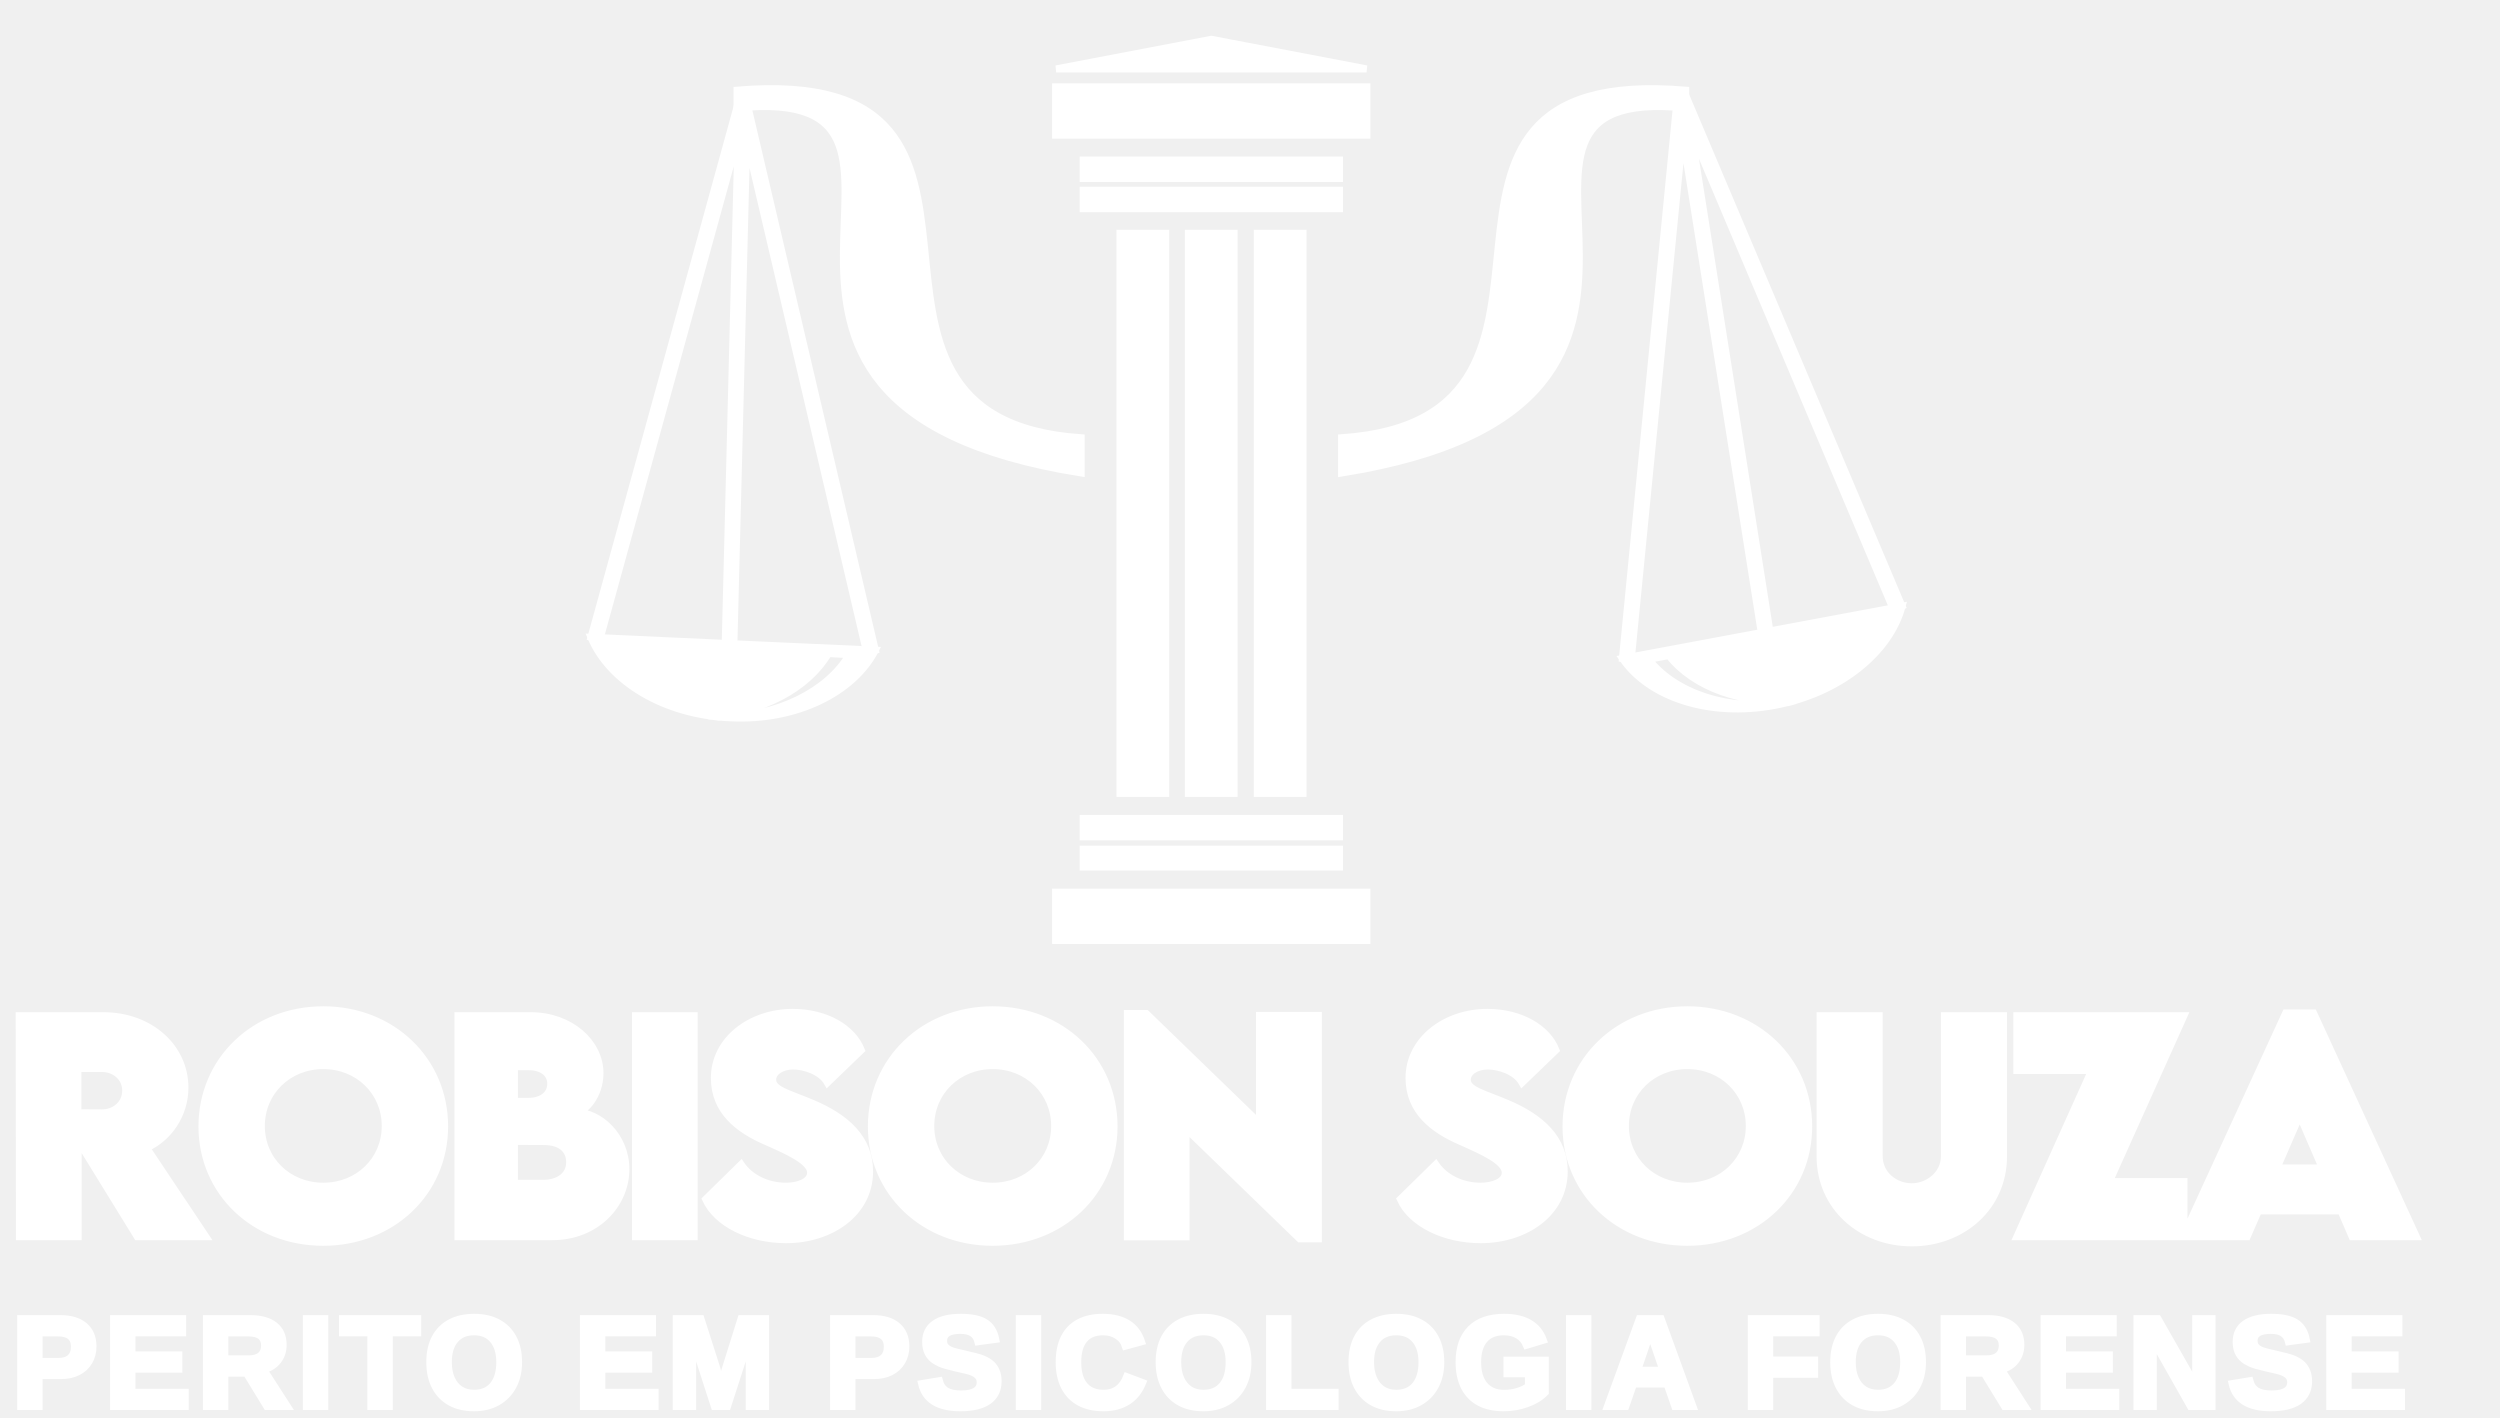
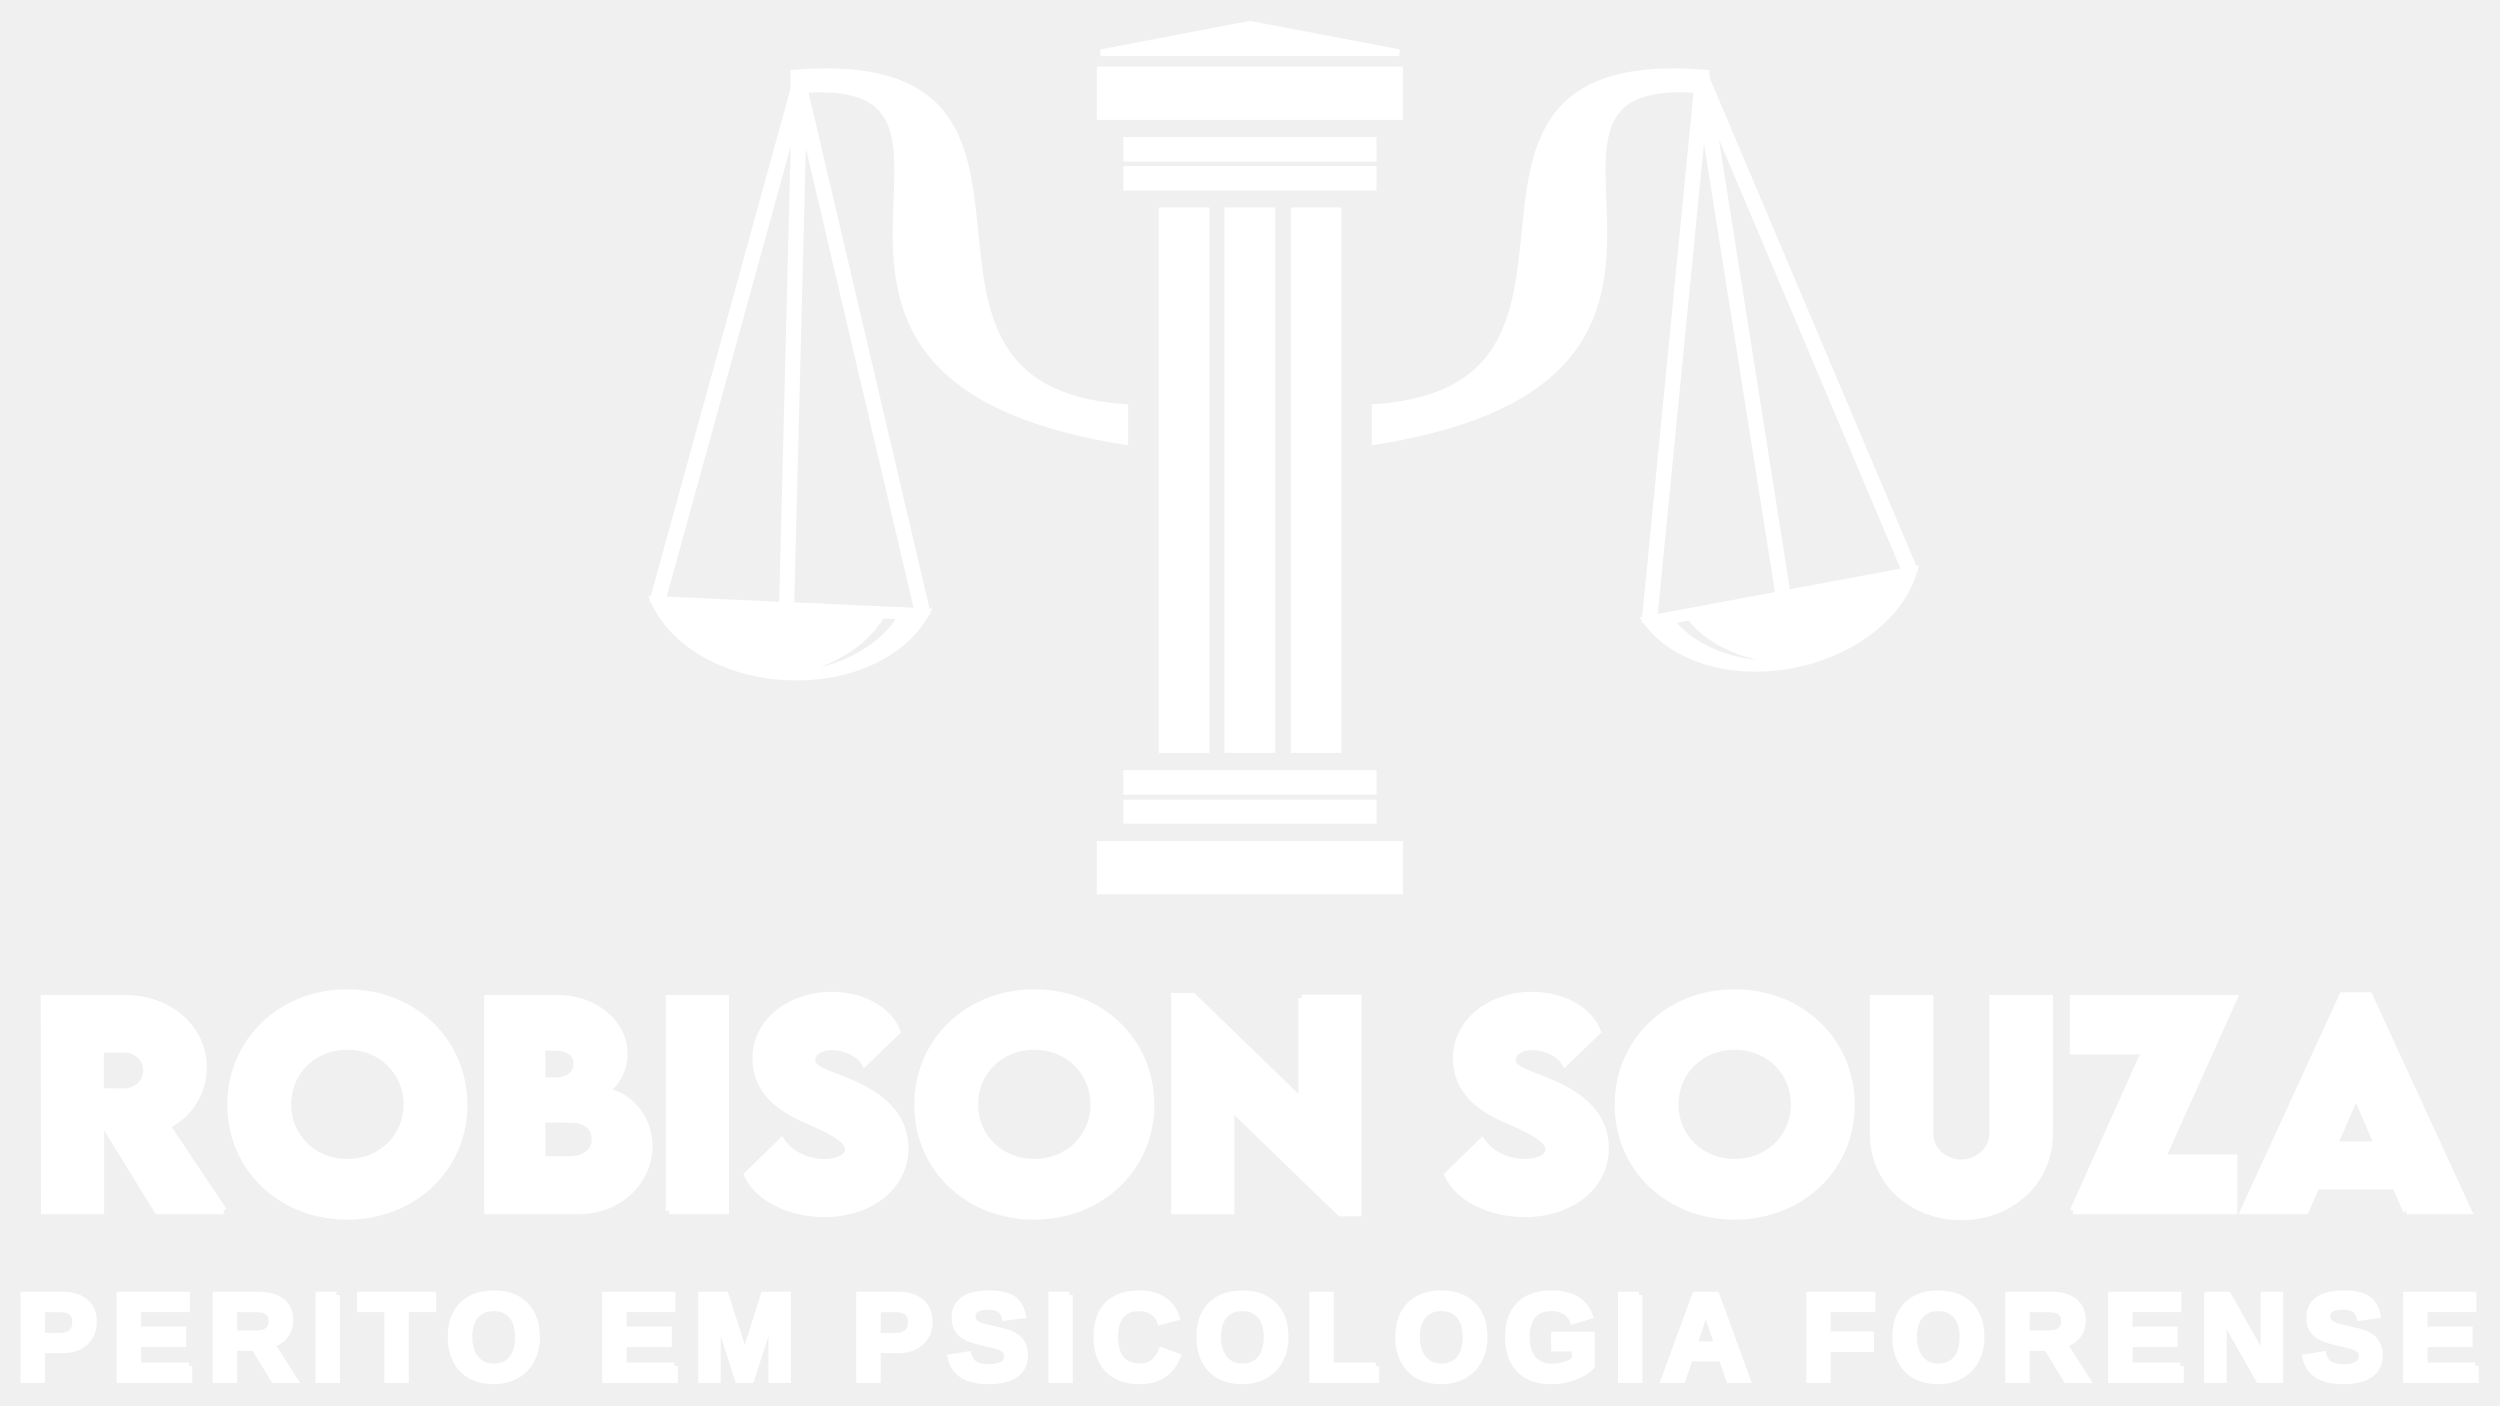
- <svg xmlns="http://www.w3.org/2000/svg" width="1781" height="1010" viewBox="0 0 1781 1010" fill="none">
+ <svg xmlns="http://www.w3.org/2000/svg" width="1852" height="1041" viewBox="-63 10 1852 1041" fill="none">
  <path d="M830.436 166.186H797.867V565.227H830.436V166.186Z" fill="#FFFFFF" stroke="#FFFFFF" stroke-width="5" />
  <path d="M879.171 166.186H846.602V565.227H879.171V166.186Z" fill="#FFFFFF" stroke="#FFFFFF" stroke-width="5" />
  <path d="M928.276 166.186H895.707V565.227H928.276V166.186Z" fill="#FFFFFF" stroke="#FFFFFF" stroke-width="5" />
  <path d="M973.793 61.86H752.016V96.285H973.793V61.86Z" fill="#FFFFFF" stroke="#FFFFFF" stroke-width="5" />
  <path d="M973.793 635.575H752.016V670H973.793V635.575Z" fill="#FFFFFF" stroke="#FFFFFF" stroke-width="5" />
  <path fill-rule="evenodd" clip-rule="evenodd" d="M771.648 583.038H954.246V596.177H771.648V583.038ZM954.246 604.936V617.677H771.648V604.936H954.246Z" fill="#FFFFFF" stroke="#FFFFFF" stroke-width="5" />
  <path fill-rule="evenodd" clip-rule="evenodd" d="M421 454.073L526.485 71.053L529.395 72.248H532.668V75.433L623.603 463.23L617.42 464.823L531.941 100.118L522.483 471.99H516.3L525.757 98.127L427.184 456.064L421 454.073Z" fill="#FFFFFF" stroke="#FFFFFF" stroke-width="5" />
  <path fill-rule="evenodd" clip-rule="evenodd" d="M623.603 463.194C608.326 493.055 567.587 513.759 520.301 511.37C473.015 509.379 434.095 485.49 421 454.037L623.603 463.194ZM512.299 510.972C509.753 510.574 507.206 510.176 504.66 510.176C543.217 507.787 575.59 490.268 590.139 465.583L605.052 466.379C589.412 492.657 553.765 510.574 512.299 510.972Z" fill="#FFFFFF" stroke="#FFFFFF" stroke-width="5" />
  <path fill-rule="evenodd" clip-rule="evenodd" d="M862.979 28L973.556 49.102H752.402L862.979 28Z" fill="#FFFFFF" stroke="#FFFFFF" stroke-width="5" />
  <path fill-rule="evenodd" clip-rule="evenodd" d="M771.648 114.029H954.246V127.168H771.648V114.029ZM954.246 135.529V148.668H771.648V135.529H954.246Z" fill="#FFFFFF" stroke="#FFFFFF" stroke-width="5" />
  <path fill-rule="evenodd" clip-rule="evenodd" d="M525.047 64.227C758.932 44.717 565.422 297.94 770.208 311.876V336.959C461.756 287.987 708.736 58.254 525.047 76.967V64.227Z" fill="#FFFFFF" stroke="#FFFFFF" stroke-width="5" />
  <path fill-rule="evenodd" clip-rule="evenodd" d="M1355.05 431.875L1200.46 66.872L1197.65 68.279L1194.41 68.92L1195.02 72.069L1194.66 72.096L1155.82 469.087L1162.08 469.819L1198.72 96.549L1256.84 463.953L1262.94 462.699L1204.68 93.31L1349.07 434.717L1355.05 431.875Z" fill="#FFFFFF" stroke="#FFFFFF" stroke-width="5" />
  <path fill-rule="evenodd" clip-rule="evenodd" d="M1155.82 469.098C1174.73 496.836 1217.78 511.196 1264.18 502.546C1310.57 493.897 1346.28 464.882 1355.06 431.886L1155.82 469.098ZM1272.07 500.76C1274.6 500.571 1277.08 499.588 1279.23 499.029C1241.17 502.265 1206.65 489.666 1188.86 467.035L1174.47 469.704C1193.47 493.842 1230.93 506.622 1272.07 500.76Z" fill="#FFFFFF" stroke="#FFFFFF" stroke-width="5" />
  <path fill-rule="evenodd" clip-rule="evenodd" d="M1200.88 64.232C966.991 44.723 1160.5 297.946 955.715 311.881V336.964C1264.17 287.992 1017.19 58.26 1200.88 76.973V64.232Z" fill="#FFFFFF" stroke="#FFFFFF" stroke-width="5" />
-   <path d="M146.68 881H97.754L55.664 812.641V881H13.867L13.672 723.578H73.438C107.422 723.578 131.738 746.527 131.738 774.75C131.738 794.379 119.922 810.785 104.492 817.816L146.68 881ZM55.469 761.176V792.719L72.559 792.816C81.445 792.914 89.551 786.664 89.551 776.996C89.551 767.23 81.348 761.176 72.559 761.176H55.469ZM230.211 885.004C181.285 885.004 143.883 849.359 143.883 802.484C143.883 755.219 181.383 719.379 230.309 719.379C279.234 719.379 316.734 755.219 316.734 802.484C316.734 849.359 279.234 885.004 230.211 885.004ZM230.309 845.062C255.309 845.062 274.449 826.41 274.449 802.191C274.449 777.875 255.309 759.125 230.309 759.125C205.309 759.125 186.168 777.875 186.168 802.191C186.168 826.41 205.309 845.062 230.309 845.062ZM410.227 792.328C427.023 792.328 445.871 809.223 445.871 832.953C445.871 857.855 424.973 881 393.43 881H326.242V723.578H378C406.516 723.578 427.414 742.816 427.414 764.496C427.414 780.707 416.672 792.328 410.227 792.328ZM392.355 772.016C392.355 764.398 385.715 759.906 376.73 759.906H366.477V784.613H376.438C385.52 784.613 392.355 780.121 392.355 772.016ZM387.082 843.012C396.652 843.012 405.832 838.324 405.832 827.973C405.832 818.793 399.191 813.227 387.375 813.227L366.477 813.129V843.012H387.082ZM452.742 881V723.578H494.539V881H452.742ZM560.004 883.148C534.125 883.148 510.59 871.723 502.68 854.34L527.973 829.535C534.516 839.203 546.723 845.062 559.906 845.062C568.793 845.062 577.484 841.84 577.484 835.395C577.484 827.289 561.371 820.16 545.941 813.324C526.02 804.73 508.93 791.645 508.93 767.914C508.93 740.668 534.809 721.234 564.691 721.234C588.715 721.234 607.465 732.562 613.617 748.09L589.496 771.332C584.809 763.031 572.699 759.418 565.18 759.418C556.586 759.418 550.434 763.812 550.434 769.184C550.434 776.41 561.566 778.754 578.559 785.883C603.168 796.234 619.477 811.273 619.477 834.516C619.477 864.496 591.547 883.148 560.004 883.148ZM707.109 885.004C658.184 885.004 620.781 849.359 620.781 802.484C620.781 755.219 658.281 719.379 707.207 719.379C756.133 719.379 793.633 755.219 793.633 802.484C793.633 849.359 756.133 885.004 707.109 885.004ZM707.207 845.062C732.207 845.062 751.348 826.41 751.348 802.191C751.348 777.875 732.207 759.125 707.207 759.125C682.207 759.125 663.066 777.875 663.066 802.191C663.066 826.41 682.207 845.062 707.207 845.062ZM897.281 723.383H939.176V882.562H925.895L844.938 804.145V881.098H803.141V722.016H816.617L897.281 800.141V723.383ZM1054.87 883.148C1028.99 883.148 1005.46 871.723 997.547 854.34L1022.84 829.535C1029.38 839.203 1041.59 845.062 1054.77 845.062C1063.66 845.062 1072.35 841.84 1072.35 835.395C1072.35 827.289 1056.24 820.16 1040.81 813.324C1020.89 804.73 1003.8 791.645 1003.8 767.914C1003.8 740.668 1029.68 721.234 1059.56 721.234C1083.58 721.234 1102.33 732.562 1108.48 748.09L1084.36 771.332C1079.68 763.031 1067.57 759.418 1060.05 759.418C1051.45 759.418 1045.3 763.812 1045.3 769.184C1045.3 776.41 1056.43 778.754 1073.43 785.883C1098.04 796.234 1114.34 811.273 1114.34 834.516C1114.34 864.496 1086.41 883.148 1054.87 883.148ZM1201.98 885.004C1153.05 885.004 1115.65 849.359 1115.65 802.484C1115.65 755.219 1153.15 719.379 1202.07 719.379C1251 719.379 1288.5 755.219 1288.5 802.484C1288.5 849.359 1251 885.004 1201.98 885.004ZM1202.07 845.062C1227.07 845.062 1246.21 826.41 1246.21 802.191C1246.21 777.875 1227.07 759.125 1202.07 759.125C1177.07 759.125 1157.93 777.875 1157.93 802.191C1157.93 826.41 1177.07 845.062 1202.07 845.062ZM1361.97 885.395C1325.94 885.395 1296.64 859.906 1296.64 823.773V723.578H1338.73V823.676C1338.73 836.762 1349.96 845.453 1361.88 845.453C1373.69 845.453 1385.21 836.566 1385.21 823.676V723.578H1427.3V823.773C1427.3 859.906 1398.01 885.395 1361.97 885.395ZM1436.81 881L1490.04 762.641H1436.81V723.578H1555.86L1502.73 841.742H1555.86V881H1436.81ZM1675.62 881L1667.71 862.641H1608.92L1600.91 881H1555.21L1628.35 721.625H1648.18L1721.42 881H1675.62ZM1622.1 832.074H1654.43L1638.31 794.77L1622.1 832.074Z" fill="#FFFFFF" stroke="#FFFFFF" stroke-width="5" />
-   <path d="M66.233 959.21C66.233 963.269 65.3 966.868 63.434 970.008C61.597 973.118 58.975 975.562 55.569 977.339C52.162 979.087 48.104 979.961 43.394 979.961H27.842V1002H14.734V939.393H42.861C50.355 939.393 56.117 941.126 60.145 944.592C64.204 948.028 66.233 952.901 66.233 959.21ZM53.036 959.433C53.036 952.856 49.156 949.568 41.395 949.568H27.842V969.875H41.75C45.364 969.875 48.148 968.986 50.103 967.208C52.059 965.402 53.036 962.81 53.036 959.433ZM131.945 991.869V1002H80.891V939.393H130.123V949.524H93.999V965.253H127.413V975.384H93.999V991.869H131.945ZM160.155 978.228V1002H147.047V939.393H178.328C185.793 939.393 191.555 941.007 195.613 944.236C199.671 947.436 201.7 952.042 201.7 958.055C201.7 962.439 200.456 966.231 197.968 969.43C195.48 972.6 192.117 974.688 187.881 975.695L204.811 1002H190.059L175.529 978.228H160.155ZM188.503 958.588C188.503 955.597 187.541 953.345 185.615 951.834C183.69 950.324 180.802 949.568 176.951 949.568H160.155V968.053H177.306C180.979 968.053 183.764 967.223 185.66 965.564C187.556 963.906 188.503 961.58 188.503 958.588ZM231.377 939.393V1002H218.269V939.393H231.377ZM277.316 949.524V1002H264.208V949.524H243.99V939.393H297.577V949.524H277.316ZM369.421 970.408C369.421 976.925 368.103 982.627 365.466 987.515C362.86 992.373 359.172 996.15 354.402 998.845C349.663 1001.54 344.094 1002.89 337.695 1002.89C331.149 1002.89 325.521 1001.59 320.811 998.979C316.101 996.342 312.487 992.595 309.969 987.737C307.451 982.879 306.192 977.102 306.192 970.408C306.192 963.713 307.436 957.981 309.924 953.212C312.442 948.443 316.056 944.799 320.766 942.281C325.506 939.734 331.179 938.46 337.784 938.46C344.42 938.46 350.092 939.749 354.802 942.326C359.512 944.873 363.126 948.532 365.644 953.301C368.162 958.07 369.421 963.772 369.421 970.408ZM356.047 970.408C356.047 963.654 354.447 958.366 351.248 954.545C348.048 950.694 343.561 948.769 337.784 948.769C331.919 948.769 327.387 950.679 324.188 954.5C320.988 958.292 319.389 963.595 319.389 970.408C319.389 974.97 320.129 978.909 321.61 982.227C323.092 985.545 325.195 988.107 327.92 989.914C330.675 991.691 333.933 992.58 337.695 992.58C343.561 992.58 348.078 990.655 351.248 986.804C354.447 982.953 356.047 977.487 356.047 970.408ZM466.676 991.869V1002H415.621V939.393H464.854V949.524H428.729V965.253H462.143V975.384H428.729V991.869H466.676ZM493.419 964.054V1002H481.778V939.393H499.329L510.526 974.407C511.03 976.362 511.548 978.332 512.081 980.316C512.615 982.271 513.133 984.227 513.636 986.182C513.962 985.056 514.273 983.945 514.57 982.849C514.866 981.723 515.162 980.598 515.458 979.472C515.784 978.347 516.11 977.236 516.436 976.14L527.944 939.393H545.406V1002H533.765V964.054C533.765 963.195 533.795 961.477 533.854 958.899C533.943 956.293 534.061 953.464 534.209 950.413C533.172 954.382 532.254 957.759 531.454 960.543C530.684 963.328 530.047 965.505 529.544 967.075L518.258 1002H508.927L497.64 967.075L492.886 950.413C493.064 953.849 493.197 956.707 493.286 958.988C493.375 961.24 493.419 962.928 493.419 964.054ZM645.327 959.21C645.327 963.269 644.394 966.868 642.528 970.008C640.691 973.118 638.069 975.562 634.663 977.339C631.256 979.087 627.198 979.961 622.488 979.961H606.936V1002H593.828V939.393H621.955C629.449 939.393 635.211 941.126 639.24 944.592C643.298 948.028 645.327 952.901 645.327 959.21ZM632.13 959.433C632.13 952.856 628.25 949.568 620.489 949.568H606.936V969.875H620.844C624.458 969.875 627.242 968.986 629.198 967.208C631.153 965.402 632.13 962.81 632.13 959.433ZM711.039 983.96C711.039 990.092 708.758 994.787 704.196 998.045C699.664 1001.27 692.999 1002.89 684.201 1002.89C668.353 1002.89 659.126 997.157 656.519 985.693L669.182 983.604C670.042 986.922 671.715 989.336 674.203 990.847C676.692 992.328 680.143 993.069 684.557 993.069C689.148 993.069 692.584 992.373 694.865 990.98C697.146 989.588 698.286 987.5 698.286 984.715C698.286 982.938 697.768 981.472 696.731 980.316C695.695 979.161 694.213 978.198 692.288 977.428C691.34 977.043 689.948 976.628 688.111 976.184C686.275 975.71 683.994 975.192 681.268 974.629C678.128 973.888 675.67 973.266 673.892 972.763C672.115 972.229 670.693 971.726 669.627 971.252C668.56 970.748 667.524 970.2 666.516 969.608C664.295 968.275 662.562 966.498 661.318 964.276C660.074 962.054 659.452 959.285 659.452 955.967C659.452 950.309 661.57 945.984 665.806 942.992C670.071 939.971 676.262 938.46 684.379 938.46C692.14 938.46 697.961 939.674 701.841 942.104C705.751 944.533 708.269 948.546 709.395 954.145L696.687 955.878C696.035 953.182 694.702 951.153 692.688 949.791C690.703 948.428 687.845 947.747 684.112 947.747C680.143 947.747 677.166 948.369 675.181 949.613C673.196 950.857 672.204 952.723 672.204 955.211C672.204 956.841 672.619 958.174 673.448 959.21C674.307 960.247 675.566 961.136 677.225 961.876C678.795 962.587 682.157 963.491 687.311 964.587C690.303 965.239 692.88 965.861 695.043 966.453C697.205 967.016 698.938 967.564 700.242 968.097C701.545 968.66 702.7 969.252 703.707 969.875C704.744 970.497 705.633 971.163 706.373 971.874C707.884 973.326 709.039 975.058 709.839 977.073C710.639 979.057 711.039 981.353 711.039 983.96ZM739.249 939.393V1002H726.141V939.393H739.249ZM786.165 992.58C794.104 992.58 799.599 988.611 802.65 980.672L814.07 984.982C811.611 991.025 807.997 995.528 803.228 998.49C798.488 1001.42 792.801 1002.89 786.165 1002.89C779.471 1002.89 773.768 1001.61 769.059 999.067C764.349 996.49 760.749 992.773 758.261 987.915C755.803 983.056 754.573 977.221 754.573 970.408C754.573 963.535 755.758 957.729 758.128 952.99C760.498 948.25 763.993 944.651 768.614 942.192C773.235 939.704 778.893 938.46 785.588 938.46C792.934 938.46 798.918 939.941 803.539 942.903C808.16 945.836 811.404 950.161 813.27 955.878L801.717 959.033C800.74 955.893 798.814 953.404 795.941 951.568C793.097 949.702 789.735 948.769 785.854 948.769C779.93 948.769 775.427 950.605 772.347 954.278C769.296 957.951 767.77 963.328 767.77 970.408C767.77 975.207 768.466 979.25 769.858 982.538C771.28 985.826 773.354 988.329 776.079 990.047C778.834 991.736 782.196 992.58 786.165 992.58ZM889.024 970.408C889.024 976.925 887.706 982.627 885.069 987.515C882.463 992.373 878.775 996.15 874.005 998.845C869.266 1001.54 863.697 1002.89 857.298 1002.89C850.752 1002.89 845.124 1001.59 840.414 998.979C835.704 996.342 832.09 992.595 829.572 987.737C827.054 982.879 825.795 977.102 825.795 970.408C825.795 963.713 827.039 957.981 829.527 953.212C832.045 948.443 835.659 944.799 840.369 942.281C845.109 939.734 850.781 938.46 857.387 938.46C864.023 938.46 869.695 939.749 874.405 942.326C879.115 944.873 882.729 948.532 885.247 953.301C887.765 958.07 889.024 963.772 889.024 970.408ZM875.649 970.408C875.649 963.654 874.05 958.366 870.851 954.545C867.651 950.694 863.164 948.769 857.387 948.769C851.522 948.769 846.99 950.679 843.791 954.5C840.591 958.292 838.992 963.595 838.992 970.408C838.992 974.97 839.732 978.909 841.213 982.227C842.694 985.545 844.798 988.107 847.523 989.914C850.278 991.691 853.536 992.58 857.298 992.58C863.164 992.58 867.681 990.655 870.851 986.804C874.05 982.953 875.649 977.487 875.649 970.408ZM951.137 991.869V1002H904.437V939.393H917.545V991.869H951.137ZM1026.4 970.408C1026.4 976.925 1025.08 982.627 1022.45 987.515C1019.84 992.373 1016.15 996.15 1011.38 998.845C1006.64 1001.54 1001.07 1002.89 994.676 1002.89C988.13 1002.89 982.502 1001.59 977.792 998.979C973.082 996.342 969.468 992.595 966.95 987.737C964.432 982.879 963.173 977.102 963.173 970.408C963.173 963.713 964.417 957.981 966.905 953.212C969.423 948.443 973.037 944.799 977.747 942.281C982.487 939.734 988.159 938.46 994.765 938.46C1001.4 938.46 1007.07 939.749 1011.78 942.326C1016.49 944.873 1020.11 948.532 1022.63 953.301C1025.14 958.07 1026.4 963.772 1026.4 970.408ZM1013.03 970.408C1013.03 963.654 1011.43 958.366 1008.23 954.545C1005.03 950.694 1000.54 948.769 994.765 948.769C988.9 948.769 984.368 950.679 981.169 954.5C977.969 958.292 976.37 963.595 976.37 970.408C976.37 974.97 977.11 978.909 978.591 982.227C980.072 985.545 982.176 988.107 984.901 989.914C987.656 991.691 990.914 992.58 994.676 992.58C1000.54 992.58 1005.06 990.655 1008.23 986.804C1011.43 982.953 1013.03 977.487 1013.03 970.408ZM1071.54 992.625C1074.95 992.625 1078.25 992.136 1081.45 991.158C1084.65 990.151 1087.12 988.877 1088.87 987.337V978.672H1073.58V968.986H1100.87V992.002C1097.55 995.409 1093.22 998.075 1087.89 1000C1082.59 1001.93 1077.02 1002.89 1071.19 1002.89C1064.4 1002.89 1058.64 1001.63 1053.9 999.112C1049.19 996.564 1045.61 992.876 1043.15 988.048C1040.69 983.19 1039.46 977.31 1039.46 970.408C1039.46 960.099 1042.21 952.205 1047.72 946.725C1053.23 941.215 1061.16 938.46 1071.5 938.46C1078.84 938.46 1084.86 939.823 1089.54 942.548C1094.22 945.243 1097.55 949.317 1099.53 954.767L1087.45 958.411C1086.14 955.241 1084.1 952.842 1081.32 951.212C1078.53 949.583 1075.26 948.769 1071.5 948.769C1065.34 948.769 1060.65 950.635 1057.46 954.367C1054.26 958.1 1052.66 963.446 1052.66 970.408C1052.66 977.487 1054.3 982.968 1057.59 986.848C1060.91 990.699 1065.56 992.625 1071.54 992.625ZM1131.21 939.393V1002H1118.1V939.393H1131.21ZM1163.73 986.004L1158.18 1002H1145.07L1167.91 939.393H1183.37L1206.12 1002H1193.15L1187.59 986.004H1163.73ZM1175.64 949.035C1175.34 950.22 1174.93 951.642 1174.39 953.301C1173.86 954.96 1173.48 956.13 1173.24 956.811L1166.66 976.14H1184.66L1177.9 956.411C1177.49 955.197 1177.1 953.967 1176.75 952.723C1176.39 951.479 1176.02 950.25 1175.64 949.035ZM1260.72 979.028V1002H1247.61V939.393H1293.78V949.524H1260.72V968.897H1292.75V979.028H1260.72ZM1369.57 970.408C1369.57 976.925 1368.26 982.627 1365.62 987.515C1363.01 992.373 1359.33 996.15 1354.56 998.845C1349.82 1001.54 1344.25 1002.89 1337.85 1002.89C1331.3 1002.89 1325.67 1001.59 1320.96 998.979C1316.25 996.342 1312.64 992.595 1310.12 987.737C1307.6 982.879 1306.35 977.102 1306.35 970.408C1306.35 963.713 1307.59 957.981 1310.08 953.212C1312.6 948.443 1316.21 944.799 1320.92 942.281C1325.66 939.734 1331.33 938.46 1337.94 938.46C1344.57 938.46 1350.25 939.749 1354.96 942.326C1359.67 944.873 1363.28 948.532 1365.8 953.301C1368.32 958.07 1369.57 963.772 1369.57 970.408ZM1356.2 970.408C1356.2 963.654 1354.6 958.366 1351.4 954.545C1348.2 950.694 1343.71 948.769 1337.94 948.769C1332.07 948.769 1327.54 950.679 1324.34 954.5C1321.14 958.292 1319.54 963.595 1319.54 970.408C1319.54 974.97 1320.28 978.909 1321.76 982.227C1323.25 985.545 1325.35 988.107 1328.07 989.914C1330.83 991.691 1334.09 992.58 1337.85 992.58C1343.71 992.58 1348.23 990.655 1351.4 986.804C1354.6 982.953 1356.2 977.487 1356.2 970.408ZM1398.1 978.228V1002H1384.99V939.393H1416.27C1423.73 939.393 1429.5 941.007 1433.55 944.236C1437.61 947.436 1439.64 952.042 1439.64 958.055C1439.64 962.439 1438.4 966.231 1435.91 969.43C1433.42 972.6 1430.06 974.688 1425.82 975.695L1442.75 1002H1428L1413.47 978.228H1398.1ZM1426.44 958.588C1426.44 955.597 1425.48 953.345 1423.56 951.834C1421.63 950.324 1418.74 949.568 1414.89 949.568H1398.1V968.053H1415.25C1418.92 968.053 1421.7 967.223 1423.6 965.564C1425.5 963.906 1426.44 961.58 1426.44 958.588ZM1507.26 991.869V1002H1456.21V939.393H1505.44V949.524H1469.32V965.253H1502.73V975.384H1469.32V991.869H1507.26ZM1534.01 965.076V1002H1522.37V939.393H1537.34L1565.02 988.003C1564.49 983.501 1564.22 979.428 1564.22 975.784V939.393H1575.86V1002H1560.49L1533.21 953.79C1533.47 956.13 1533.67 958.248 1533.79 960.144C1533.93 962.01 1534.01 963.654 1534.01 965.076ZM1644.64 983.96C1644.64 990.092 1642.36 994.787 1637.8 998.045C1633.27 1001.27 1626.6 1002.89 1617.8 1002.89C1601.96 1002.89 1592.73 997.157 1590.12 985.693L1602.79 983.604C1603.64 986.922 1605.32 989.336 1607.81 990.847C1610.29 992.328 1613.75 993.069 1618.16 993.069C1622.75 993.069 1626.19 992.373 1628.47 990.98C1630.75 989.588 1631.89 987.5 1631.89 984.715C1631.89 982.938 1631.37 981.472 1630.33 980.316C1629.3 979.161 1627.82 978.198 1625.89 977.428C1624.94 977.043 1623.55 976.628 1621.71 976.184C1619.88 975.71 1617.6 975.192 1614.87 974.629C1611.73 973.888 1609.27 973.266 1607.5 972.763C1605.72 972.229 1604.3 971.726 1603.23 971.252C1602.16 970.748 1601.13 970.2 1600.12 969.608C1597.9 968.275 1596.17 966.498 1594.92 964.276C1593.68 962.054 1593.05 959.285 1593.05 955.967C1593.05 950.309 1595.17 945.984 1599.41 942.992C1603.67 939.971 1609.87 938.46 1617.98 938.46C1625.74 938.46 1631.56 939.674 1635.44 942.104C1639.35 944.533 1641.87 948.546 1643 954.145L1630.29 955.878C1629.64 953.182 1628.31 951.153 1626.29 949.791C1624.31 948.428 1621.45 947.747 1617.72 947.747C1613.75 947.747 1610.77 948.369 1608.78 949.613C1606.8 950.857 1605.81 952.723 1605.81 955.211C1605.81 956.841 1606.22 958.174 1607.05 959.21C1607.91 960.247 1609.17 961.136 1610.83 961.876C1612.4 962.587 1615.76 963.491 1620.91 964.587C1623.91 965.239 1626.48 965.861 1628.65 966.453C1630.81 967.016 1632.54 967.564 1633.84 968.097C1635.15 968.66 1636.3 969.252 1637.31 969.875C1638.35 970.497 1639.24 971.163 1639.98 971.874C1641.49 973.326 1642.64 975.058 1643.44 977.073C1644.24 979.057 1644.64 981.353 1644.64 983.96ZM1710.8 991.869V1002H1659.74V939.393H1708.98V949.524H1672.85V965.253H1706.27V975.384H1672.85V991.869H1710.8Z" fill="#FFFFFF" stroke="#FFFFFF" stroke-width="5" />
+   <path d="M 102.68,907.0 L 53.754,907.0 L 11.664,838.641 L 11.664,907.0 L -30.133,907.0 L -30.328,749.578 L 29.438,749.578 C 63.422,749.578 87.738,772.527 87.738,800.75 C 87.738,820.379 75.922,836.785 60.492,843.816 L 102.68,907.0 M 11.469,787.176 L 11.469,818.719 L 28.559,818.816 C 37.445,818.914 45.551,812.664 45.551,802.996 C 45.551,793.23 37.348,787.176 28.559,787.176 L 11.469,787.176 M 194.211,911.004 C 145.285,911.004 107.883,875.359 107.883,828.484 C 107.883,781.219 145.383,745.379 194.309,745.379 C 243.234,745.379 280.734,781.219 280.734,828.484 C 280.734,875.359 243.234,911.004 194.211,911.004 M 194.309,871.062 C 219.309,871.062 238.449,852.41 238.449,828.191 C 238.449,803.875 219.309,785.125 194.309,785.125 C 169.309,785.125 150.168,803.875 150.168,828.191 C 150.168,852.41 169.309,871.062 194.309,871.062 M 382.227,818.328 C 399.023,818.328 417.871,835.223 417.871,858.953 C 417.871,883.855 396.973,907.0 365.43,907.0 L 298.242,907.0 L 298.242,749.578 L 350.0,749.578 C 378.516,749.578 399.414,768.816 399.414,790.496 C 399.414,806.707 388.672,818.328 382.227,818.328 M 364.355,798.016 C 364.355,790.398 357.715,785.906 348.73,785.906 L 338.477,785.906 L 338.477,810.613 L 348.438,810.613 C 357.52,810.613 364.355,806.121 364.355,798.016 M 359.082,869.012 C 368.652,869.012 377.832,864.324 377.832,853.973 C 377.832,844.793 371.191,839.227 359.375,839.227 L 338.477,839.129 L 338.477,869.012 L 359.082,869.012 M 432.742,907.0 L 432.742,749.578 L 474.539,749.578 L 474.539,907.0 L 432.742,907.0 M 548.004,909.148 C 522.125,909.148 498.59,897.723 490.68,880.34 L 515.973,855.535 C 522.516,865.203 534.723,871.062 547.906,871.062 C 556.793,871.062 565.484,867.84 565.484,861.395 C 565.484,853.289 549.371,846.16 533.941,839.324 C 514.02,830.73 496.93,817.645 496.93,793.914 C 496.93,766.668 522.809,747.234 552.691,747.234 C 576.715,747.234 595.465,758.562 601.617,774.09 L 577.496,797.332 C 572.809,789.031 560.699,785.418 553.18,785.418 C 544.586,785.418 538.434,789.812 538.434,795.184 C 538.434,802.41 549.566,804.754 566.559,811.883 C 591.168,822.234 607.477,837.273 607.477,860.516 C 607.477,890.496 579.547,909.148 548.004,909.148 M 703.109,911.004 C 654.184,911.004 616.781,875.359 616.781,828.484 C 616.781,781.219 654.281,745.379 703.207,745.379 C 752.133,745.379 789.633,781.219 789.633,828.484 C 789.633,875.359 752.133,911.004 703.109,911.004 M 703.207,871.062 C 728.207,871.062 747.348,852.41 747.348,828.191 C 747.348,803.875 728.207,785.125 703.207,785.125 C 678.207,785.125 659.066,803.875 659.066,828.191 C 659.066,852.41 678.207,871.062 703.207,871.062 M 901.281,749.383 L 943.176,749.383 L 943.176,908.562 L 929.895,908.562 L 848.938,830.145 L 848.938,907.098 L 807.141,907.098 L 807.141,748.016 L 820.617,748.016 L 901.281,826.141 L 901.281,749.383 M 1066.87,909.148 C 1040.99,909.148 1017.46,897.723 1009.547,880.34 L 1034.84,855.535 C 1041.38,865.203 1053.59,871.062 1066.77,871.062 C 1075.66,871.062 1084.35,867.84 1084.35,861.395 C 1084.35,853.289 1068.24,846.16 1052.81,839.324 C 1032.89,830.73 1015.8,817.645 1015.8,793.914 C 1015.8,766.668 1041.68,747.234 1071.56,747.234 C 1095.58,747.234 1114.33,758.562 1120.48,774.09 L 1096.36,797.332 C 1091.68,789.031 1079.57,785.418 1072.05,785.418 C 1063.45,785.418 1057.3,789.812 1057.3,795.184 C 1057.3,802.41 1068.43,804.754 1085.43,811.883 C 1110.04,822.234 1126.34,837.273 1126.34,860.516 C 1126.34,890.496 1098.41,909.148 1066.87,909.148 M 1221.98,911.004 C 1173.05,911.004 1135.65,875.359 1135.65,828.484 C 1135.65,781.219 1173.15,745.379 1222.07,745.379 C 1271.0,745.379 1308.5,781.219 1308.5,828.484 C 1308.5,875.359 1271.0,911.004 1221.98,911.004 M 1222.07,871.062 C 1247.07,871.062 1266.21,852.41 1266.21,828.191 C 1266.21,803.875 1247.07,785.125 1222.07,785.125 C 1197.07,785.125 1177.93,803.875 1177.93,828.191 C 1177.93,852.41 1197.07,871.062 1222.07,871.062 M 1389.97,911.395 C 1353.94,911.395 1324.64,885.906 1324.64,849.773 L 1324.64,749.578 L 1366.73,749.578 L 1366.73,849.676 C 1366.73,862.762 1377.96,871.453 1389.88,871.453 C 1401.69,871.453 1413.21,862.566 1413.21,849.676 L 1413.21,749.578 L 1455.3,749.578 L 1455.3,849.773 C 1455.3,885.906 1426.01,911.395 1389.97,911.395 M 1472.81,907.0 L 1526.04,788.641 L 1472.81,788.641 L 1472.81,749.578 L 1591.86,749.578 L 1538.73,867.742 L 1591.86,867.742 L 1591.86,907.0 L 1472.81,907.0 M 1719.62,907.0 L 1711.71,888.641 L 1652.92,888.641 L 1644.91,907.0 L 1599.21,907.0 L 1672.35,747.625 L 1692.18,747.625 L 1765.42,907.0 L 1719.62,907.0 M 1666.1,858.074 L 1698.43,858.074 L 1682.31,820.77 L 1666.1,858.074" fill="#FFFFFF" stroke="#FFFFFF" stroke-width="5" />
+   <path d="M 6.233,989.21 C 6.233,993.269 5.3,996.868 3.434,1000.008 C 1.597,1003.118 -1.025,1005.562 -4.431,1007.339 C -7.838,1009.087 -11.896,1009.961 -16.606,1009.961 L -32.158,1009.961 L -32.158,1032.0 L -45.266,1032.0 L -45.266,969.393 L -17.139,969.393 C -9.645,969.393 -3.883,971.126 0.145,974.592 C 4.204,978.028 6.233,982.901 6.233,989.21 M -6.964,989.433 C -6.964,982.856 -10.844,979.568 -18.605,979.568 L -32.158,979.568 L -32.158,999.875 L -18.25,999.875 C -14.636,999.875 -11.852,998.986 -9.897,997.208 C -7.941,995.402 -6.964,992.81 -6.964,989.433 M 76.945,1021.869 L 76.945,1032.0 L 25.891,1032.0 L 25.891,969.393 L 75.123,969.393 L 75.123,979.524 L 38.999,979.524 L 38.999,995.253 L 72.413,995.253 L 72.413,1005.384 L 38.999,1005.384 L 38.999,1021.869 L 76.945,1021.869 M 110.155,1008.228 L 110.155,1032.0 L 97.047,1032.0 L 97.047,969.393 L 128.328,969.393 C 135.793,969.393 141.555,971.007 145.613,974.236 C 149.671,977.436 151.7,982.042 151.7,988.055 C 151.7,992.439 150.456,996.231 147.968,999.43 C 145.48,1002.6 142.117,1004.688 137.881,1005.695 L 154.811,1032.0 L 140.059,1032.0 L 125.529,1008.228 L 110.155,1008.228 M 138.503,988.588 C 138.503,985.597 137.541,983.345 135.615,981.834 C 133.69,980.324 130.802,979.568 126.951,979.568 L 110.155,979.568 L 110.155,998.053 L 127.306,998.053 C 130.979,998.053 133.764,997.223 135.66,995.564 C 137.556,993.906 138.503,991.58 138.503,988.588 M 186.377,969.393 L 186.377,1032.0 L 173.269,1032.0 L 173.269,969.393 L 186.377,969.393 M 237.316,979.524 L 237.316,1032.0 L 224.208,1032.0 L 224.208,979.524 L 203.99,979.524 L 203.99,969.393 L 257.577,969.393 L 257.577,979.524 L 237.316,979.524 M 334.421,1000.408 C 334.421,1006.925 333.103,1012.627 330.466,1017.515 C 327.86,1022.373 324.172,1026.15 319.402,1028.845 C 314.663,1031.54 309.094,1032.89 302.695,1032.89 C 296.149,1032.89 290.521,1031.59 285.811,1028.979 C 281.101,1026.342 277.487,1022.595 274.969,1017.737 C 272.451,1012.879 271.192,1007.102 271.192,1000.408 C 271.192,993.713 272.436,987.981 274.924,983.212 C 277.442,978.443 281.056,974.799 285.766,972.281 C 290.506,969.734 296.179,968.46 302.784,968.46 C 309.42,968.46 315.092,969.749 319.802,972.326 C 324.512,974.873 328.126,978.532 330.644,983.301 C 333.162,988.07 334.421,993.772 334.421,1000.408 M 321.047,1000.408 C 321.047,993.654 319.447,988.366 316.248,984.545 C 313.048,980.694 308.561,978.769 302.784,978.769 C 296.919,978.769 292.387,980.679 289.188,984.5 C 285.988,988.292 284.389,993.595 284.389,1000.408 C 284.389,1004.97 285.129,1008.909 286.61,1012.227 C 288.092,1015.545 290.195,1018.107 292.92,1019.914 C 295.675,1021.691 298.933,1022.58 302.695,1022.58 C 308.561,1022.58 313.078,1020.655 316.248,1016.804 C 319.447,1012.953 321.047,1007.487 321.047,1000.408 M 436.676,1021.869 L 436.676,1032.0 L 385.621,1032.0 L 385.621,969.393 L 434.854,969.393 L 434.854,979.524 L 398.729,979.524 L 398.729,995.253 L 432.143,995.253 L 432.143,1005.384 L 398.729,1005.384 L 398.729,1021.869 L 436.676,1021.869 M 468.419,994.054 L 468.419,1032.0 L 456.778,1032.0 L 456.778,969.393 L 474.329,969.393 L 485.526,1004.407 C 486.03,1006.362 486.548,1008.332 487.081,1010.316 C 487.615,1012.271 488.133,1014.227 488.636,1016.182 C 488.962,1015.056 489.273,1013.945 489.57,1012.849 C 489.866,1011.723 490.162,1010.598 490.458,1009.472 C 490.784,1008.347 491.11,1007.236 491.436,1006.14 L 502.944,969.393 L 520.406,969.393 L 520.406,1032.0 L 508.765,1032.0 L 508.765,994.054 C 508.765,993.195 508.795,991.477 508.854,988.899 C 508.943,986.293 509.061,983.464 509.209,980.413 C 508.172,984.382 507.254,987.759 506.454,990.543 C 505.684,993.328 505.047,995.505 504.544,997.075 L 493.258,1032.0 L 483.927,1032.0 L 472.64,997.075 L 467.886,980.413 C 468.064,983.849 468.197,986.707 468.286,988.988 C 468.375,991.24 468.419,992.928 468.419,994.054 M 625.327,989.21 C 625.327,993.269 624.394,996.868 622.528,1000.008 C 620.691,1003.118 618.069,1005.562 614.663,1007.339 C 611.256,1009.087 607.198,1009.961 602.488,1009.961 L 586.936,1009.961 L 586.936,1032.0 L 573.828,1032.0 L 573.828,969.393 L 601.955,969.393 C 609.449,969.393 615.211,971.126 619.24,974.592 C 623.298,978.028 625.327,982.901 625.327,989.21 M 612.13,989.433 C 612.13,982.856 608.25,979.568 600.489,979.568 L 586.936,979.568 L 586.936,999.875 L 600.844,999.875 C 604.458,999.875 607.242,998.986 609.198,997.208 C 611.153,995.402 612.13,992.81 612.13,989.433 M 696.039,1013.96 C 696.039,1020.092 693.758,1024.787 689.196,1028.045 C 684.664,1031.27 677.999,1032.89 669.201,1032.89 C 653.353,1032.89 644.126,1027.157 641.519,1015.693 L 654.182,1013.604 C 655.042,1016.922 656.715,1019.336 659.203,1020.847 C 661.692,1022.328 665.143,1023.069 669.557,1023.069 C 674.148,1023.069 677.584,1022.373 679.865,1020.98 C 682.146,1019.588 683.286,1017.5 683.286,1014.715 C 683.286,1012.938 682.768,1011.472 681.731,1010.316 C 680.695,1009.161 679.213,1008.198 677.288,1007.428 C 676.34,1007.043 674.948,1006.628 673.111,1006.184 C 671.275,1005.71 668.994,1005.192 666.268,1004.629 C 663.128,1003.888 660.67,1003.266 658.892,1002.763 C 657.115,1002.229 655.693,1001.726 654.627,1001.252 C 653.56,1000.748 652.524,1000.2 651.516,999.608 C 649.295,998.275 647.562,996.498 646.318,994.276 C 645.074,992.054 644.452,989.285 644.452,985.967 C 644.452,980.309 646.57,975.984 650.806,972.992 C 655.071,969.971 661.262,968.46 669.379,968.46 C 677.14,968.46 682.961,969.674 686.841,972.104 C 690.751,974.533 693.269,978.546 694.395,984.145 L 681.687,985.878 C 681.035,983.182 679.702,981.153 677.688,979.791 C 675.703,978.428 672.845,977.747 669.112,977.747 C 665.143,977.747 662.166,978.369 660.181,979.613 C 658.196,980.857 657.204,982.723 657.204,985.211 C 657.204,986.841 657.619,988.174 658.448,989.21 C 659.307,990.247 660.566,991.136 662.225,991.876 C 663.795,992.587 667.157,993.491 672.311,994.587 C 675.303,995.239 677.88,995.861 680.043,996.453 C 682.205,997.016 683.938,997.564 685.242,998.097 C 686.545,998.66 687.7,999.252 688.707,999.875 C 689.744,1000.497 690.633,1001.163 691.373,1001.874 C 692.884,1003.326 694.039,1005.058 694.839,1007.073 C 695.639,1009.057 696.039,1011.353 696.039,1013.96 M 729.249,969.393 L 729.249,1032.0 L 716.141,1032.0 L 716.141,969.393 L 729.249,969.393 M 781.165,1022.58 C 789.104,1022.58 794.599,1018.611 797.65,1010.672 L 809.07,1014.982 C 806.611,1021.025 802.997,1025.528 798.228,1028.49 C 793.488,1031.42 787.801,1032.89 781.165,1032.89 C 774.471,1032.89 768.768,1031.61 764.059,1029.067 C 759.349,1026.49 755.749,1022.773 753.261,1017.915 C 750.803,1013.056 749.573,1007.221 749.573,1000.408 C 749.573,993.535 750.758,987.729 753.128,982.99 C 755.498,978.25 758.993,974.651 763.614,972.192 C 768.235,969.704 773.893,968.46 780.588,968.46 C 787.934,968.46 793.918,969.941 798.539,972.903 C 803.16,975.836 806.404,980.161 808.27,985.878 L 796.717,989.033 C 795.74,985.893 793.814,983.404 790.941,981.568 C 788.097,979.702 784.735,978.769 780.854,978.769 C 774.93,978.769 770.427,980.605 767.347,984.278 C 764.296,987.951 762.77,993.328 762.77,1000.408 C 762.77,1005.207 763.466,1009.25 764.858,1012.538 C 766.28,1015.826 768.354,1018.329 771.079,1020.047 C 773.834,1021.736 777.196,1022.58 781.165,1022.58 M 889.024,1000.408 C 889.024,1006.925 887.706,1012.627 885.069,1017.515 C 882.463,1022.373 878.775,1026.15 874.005,1028.845 C 869.266,1031.54 863.697,1032.89 857.298,1032.89 C 850.752,1032.89 845.124,1031.59 840.414,1028.979 C 835.704,1026.342 832.09,1022.595 829.572,1017.737 C 827.054,1012.879 825.795,1007.102 825.795,1000.408 C 825.795,993.713 827.039,987.981 829.527,983.212 C 832.045,978.443 835.659,974.799 840.369,972.281 C 845.109,969.734 850.781,968.46 857.387,968.46 C 864.023,968.46 869.695,969.749 874.405,972.326 C 879.115,974.873 882.729,978.532 885.247,983.301 C 887.765,988.07 889.024,993.772 889.024,1000.408 M 875.649,1000.408 C 875.649,993.654 874.05,988.366 870.851,984.545 C 867.651,980.694 863.164,978.769 857.387,978.769 C 851.522,978.769 846.99,980.679 843.791,984.5 C 840.591,988.292 838.992,993.595 838.992,1000.408 C 838.992,1004.97 839.732,1008.909 841.213,1012.227 C 842.694,1015.545 844.798,1018.107 847.523,1019.914 C 850.278,1021.691 853.536,1022.58 857.298,1022.58 C 863.164,1022.58 867.681,1020.655 870.851,1016.804 C 874.05,1012.953 875.649,1007.487 875.649,1000.408 M 956.137,1021.869 L 956.137,1032.0 L 909.437,1032.0 L 909.437,969.393 L 922.545,969.393 L 922.545,1021.869 L 956.137,1021.869 M 1036.4,1000.408 C 1036.4,1006.925 1035.08,1012.627 1032.45,1017.515 C 1029.84,1022.373 1026.15,1026.15 1021.38,1028.845 C 1016.64,1031.54 1011.07,1032.89 1004.676,1032.89 C 998.13,1032.89 992.502,1031.59 987.792,1028.979 C 983.082,1026.342 979.468,1022.595 976.95,1017.737 C 974.432,1012.879 973.173,1007.102 973.173,1000.408 C 973.173,993.713 974.417,987.981 976.905,983.212 C 979.423,978.443 983.037,974.799 987.747,972.281 C 992.487,969.734 998.159,968.46 1004.765,968.46 C 1011.4,968.46 1017.07,969.749 1021.78,972.326 C 1026.49,974.873 1030.11,978.532 1032.63,983.301 C 1035.14,988.07 1036.4,993.772 1036.4,1000.408 M 1023.03,1000.408 C 1023.03,993.654 1021.43,988.366 1018.23,984.545 C 1015.03,980.694 1010.54,978.769 1004.765,978.769 C 998.9,978.769 994.368,980.679 991.169,984.5 C 987.969,988.292 986.37,993.595 986.37,1000.408 C 986.37,1004.97 987.11,1008.909 988.591,1012.227 C 990.072,1015.545 992.176,1018.107 994.901,1019.914 C 997.656,1021.691 1000.914,1022.58 1004.676,1022.58 C 1010.54,1022.58 1015.06,1020.655 1018.23,1016.804 C 1021.43,1012.953 1023.03,1007.487 1023.03,1000.408 M 1086.54,1022.625 C 1089.95,1022.625 1093.25,1022.136 1096.45,1021.158 C 1099.65,1020.151 1102.12,1018.877 1103.87,1017.337 L 1103.87,1008.672 L 1088.58,1008.672 L 1088.58,998.986 L 1115.87,998.986 L 1115.87,1022.002 C 1112.55,1025.409 1108.22,1028.075 1102.89,1030.0 C 1097.59,1031.93 1092.02,1032.89 1086.19,1032.89 C 1079.4,1032.89 1073.64,1031.63 1068.9,1029.112 C 1064.19,1026.564 1060.61,1022.876 1058.15,1018.048 C 1055.69,1013.19 1054.46,1007.31 1054.46,1000.408 C 1054.46,990.099 1057.21,982.205 1062.72,976.725 C 1068.23,971.215 1076.16,968.46 1086.5,968.46 C 1093.84,968.46 1099.86,969.823 1104.54,972.548 C 1109.22,975.243 1112.55,979.317 1114.53,984.767 L 1102.45,988.411 C 1101.14,985.241 1099.1,982.842 1096.32,981.212 C 1093.53,979.583 1090.26,978.769 1086.5,978.769 C 1080.34,978.769 1075.65,980.635 1072.46,984.367 C 1069.26,988.1 1067.66,993.446 1067.66,1000.408 C 1067.66,1007.487 1069.3,1012.968 1072.59,1016.848 C 1075.91,1020.699 1080.56,1022.625 1086.54,1022.625 M 1151.21,969.393 L 1151.21,1032.0 L 1138.1,1032.0 L 1138.1,969.393 L 1151.21,969.393 M 1188.73,1016.004 L 1183.18,1032.0 L 1170.07,1032.0 L 1192.91,969.393 L 1208.37,969.393 L 1231.12,1032.0 L 1218.15,1032.0 L 1212.59,1016.004 L 1188.73,1016.004 M 1200.64,979.035 C 1200.34,980.22 1199.93,981.642 1199.39,983.301 C 1198.86,984.96 1198.48,986.13 1198.24,986.811 L 1191.66,1006.14 L 1209.66,1006.14 L 1202.9,986.411 C 1202.49,985.197 1202.1,983.967 1201.75,982.723 C 1201.39,981.479 1201.02,980.25 1200.64,979.035 M 1290.72,1009.028 L 1290.72,1032.0 L 1277.61,1032.0 L 1277.61,969.393 L 1323.78,969.393 L 1323.78,979.524 L 1290.72,979.524 L 1290.72,998.897 L 1322.75,998.897 L 1322.75,1009.028 L 1290.72,1009.028 M 1404.57,1000.408 C 1404.57,1006.925 1403.26,1012.627 1400.62,1017.515 C 1398.01,1022.373 1394.33,1026.15 1389.56,1028.845 C 1384.82,1031.54 1379.25,1032.89 1372.85,1032.89 C 1366.3,1032.89 1360.67,1031.59 1355.96,1028.979 C 1351.25,1026.342 1347.64,1022.595 1345.12,1017.737 C 1342.6,1012.879 1341.35,1007.102 1341.35,1000.408 C 1341.35,993.713 1342.59,987.981 1345.08,983.212 C 1347.6,978.443 1351.21,974.799 1355.92,972.281 C 1360.66,969.734 1366.33,968.46 1372.94,968.46 C 1379.57,968.46 1385.25,969.749 1389.96,972.326 C 1394.67,974.873 1398.28,978.532 1400.8,983.301 C 1403.32,988.07 1404.57,993.772 1404.57,1000.408 M 1391.2,1000.408 C 1391.2,993.654 1389.6,988.366 1386.4,984.545 C 1383.2,980.694 1378.71,978.769 1372.94,978.769 C 1367.07,978.769 1362.54,980.679 1359.34,984.5 C 1356.14,988.292 1354.54,993.595 1354.54,1000.408 C 1354.54,1004.97 1355.28,1008.909 1356.76,1012.227 C 1358.25,1015.545 1360.35,1018.107 1363.07,1019.914 C 1365.83,1021.691 1369.09,1022.58 1372.85,1022.58 C 1378.71,1022.58 1383.23,1020.655 1386.4,1016.804 C 1389.6,1012.953 1391.2,1007.487 1391.2,1000.408 M 1438.1,1008.228 L 1438.1,1032.0 L 1424.99,1032.0 L 1424.99,969.393 L 1456.27,969.393 C 1463.73,969.393 1469.5,971.007 1473.55,974.236 C 1477.61,977.436 1479.64,982.042 1479.64,988.055 C 1479.64,992.439 1478.4,996.231 1475.91,999.43 C 1473.42,1002.6 1470.06,1004.688 1465.82,1005.695 L 1482.75,1032.0 L 1468.0,1032.0 L 1453.47,1008.228 L 1438.1,1008.228 M 1466.44,988.588 C 1466.44,985.597 1465.48,983.345 1463.56,981.834 C 1461.63,980.324 1458.74,979.568 1454.89,979.568 L 1438.1,979.568 L 1438.1,998.053 L 1455.25,998.053 C 1458.92,998.053 1461.7,997.223 1463.6,995.564 C 1465.5,993.906 1466.44,991.58 1466.44,988.588 M 1552.26,1021.869 L 1552.26,1032.0 L 1501.21,1032.0 L 1501.21,969.393 L 1550.44,969.393 L 1550.44,979.524 L 1514.32,979.524 L 1514.32,995.253 L 1547.73,995.253 L 1547.73,1005.384 L 1514.32,1005.384 L 1514.32,1021.869 L 1552.26,1021.869 M 1584.01,995.076 L 1584.01,1032.0 L 1572.37,1032.0 L 1572.37,969.393 L 1587.34,969.393 L 1615.02,1018.003 C 1614.49,1013.501 1614.22,1009.428 1614.22,1005.784 L 1614.22,969.393 L 1625.86,969.393 L 1625.86,1032.0 L 1610.49,1032.0 L 1583.21,983.79 C 1583.47,986.13 1583.67,988.248 1583.79,990.144 C 1583.93,992.01 1584.01,993.654 1584.01,995.076 M 1699.64,1013.96 C 1699.64,1020.092 1697.36,1024.787 1692.8,1028.045 C 1688.27,1031.27 1681.6,1032.89 1672.8,1032.89 C 1656.96,1032.89 1647.73,1027.157 1645.12,1015.693 L 1657.79,1013.604 C 1658.64,1016.922 1660.32,1019.336 1662.81,1020.847 C 1665.29,1022.328 1668.75,1023.069 1673.16,1023.069 C 1677.75,1023.069 1681.19,1022.373 1683.47,1020.98 C 1685.75,1019.588 1686.89,1017.5 1686.89,1014.715 C 1686.89,1012.938 1686.37,1011.472 1685.33,1010.316 C 1684.3,1009.161 1682.82,1008.198 1680.89,1007.428 C 1679.94,1007.043 1678.55,1006.628 1676.71,1006.184 C 1674.88,1005.71 1672.6,1005.192 1669.87,1004.629 C 1666.73,1003.888 1664.27,1003.266 1662.5,1002.763 C 1660.72,1002.229 1659.3,1001.726 1658.23,1001.252 C 1657.16,1000.748 1656.13,1000.2 1655.12,999.608 C 1652.9,998.275 1651.17,996.498 1649.92,994.276 C 1648.68,992.054 1648.05,989.285 1648.05,985.967 C 1648.05,980.309 1650.17,975.984 1654.41,972.992 C 1658.67,969.971 1664.87,968.46 1672.98,968.46 C 1680.74,968.46 1686.56,969.674 1690.44,972.104 C 1694.35,974.533 1696.87,978.546 1698.0,984.145 L 1685.29,985.878 C 1684.64,983.182 1683.31,981.153 1681.29,979.791 C 1679.31,978.428 1676.45,977.747 1672.72,977.747 C 1668.75,977.747 1665.77,978.369 1663.78,979.613 C 1661.8,980.857 1660.81,982.723 1660.81,985.211 C 1660.81,986.841 1661.22,988.174 1662.05,989.21 C 1662.91,990.247 1664.17,991.136 1665.83,991.876 C 1667.4,992.587 1670.76,993.491 1675.91,994.587 C 1678.91,995.239 1681.48,995.861 1683.65,996.453 C 1685.81,997.016 1687.54,997.564 1688.84,998.097 C 1690.15,998.66 1691.3,999.252 1692.31,999.875 C 1693.35,1000.497 1694.24,1001.163 1694.98,1001.874 C 1696.49,1003.326 1697.64,1005.058 1698.44,1007.073 C 1699.24,1009.057 1699.64,1011.353 1699.64,1013.96 M 1770.8,1021.869 L 1770.8,1032.0 L 1719.74,1032.0 L 1719.74,969.393 L 1768.98,969.393 L 1768.98,979.524 L 1732.85,979.524 L 1732.85,995.253 L 1766.27,995.253 L 1766.27,1005.384 L 1732.85,1005.384 L 1732.85,1021.869 L 1770.8,1021.869" fill="#FFFFFF" stroke="#FFFFFF" stroke-width="5" />
</svg>
